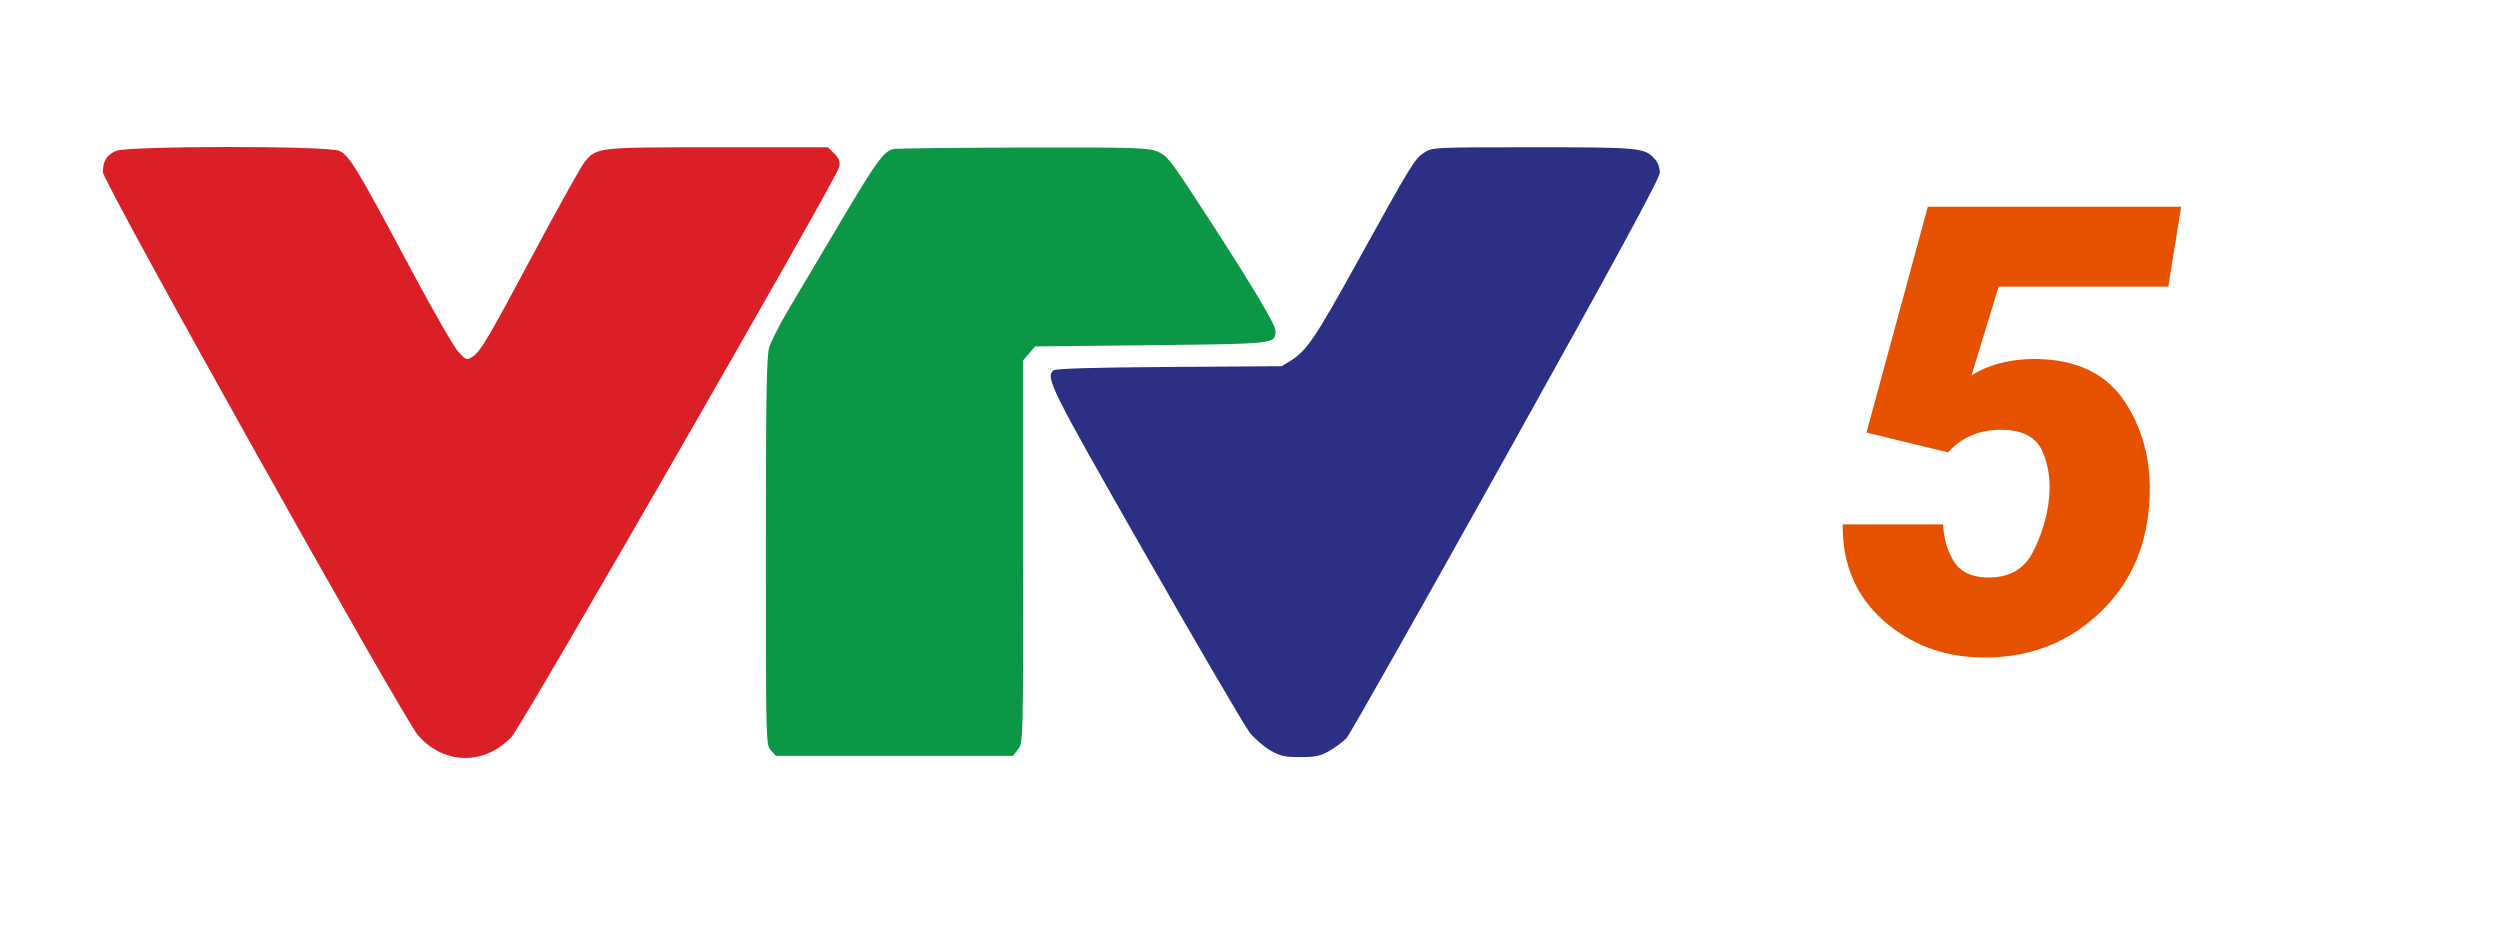
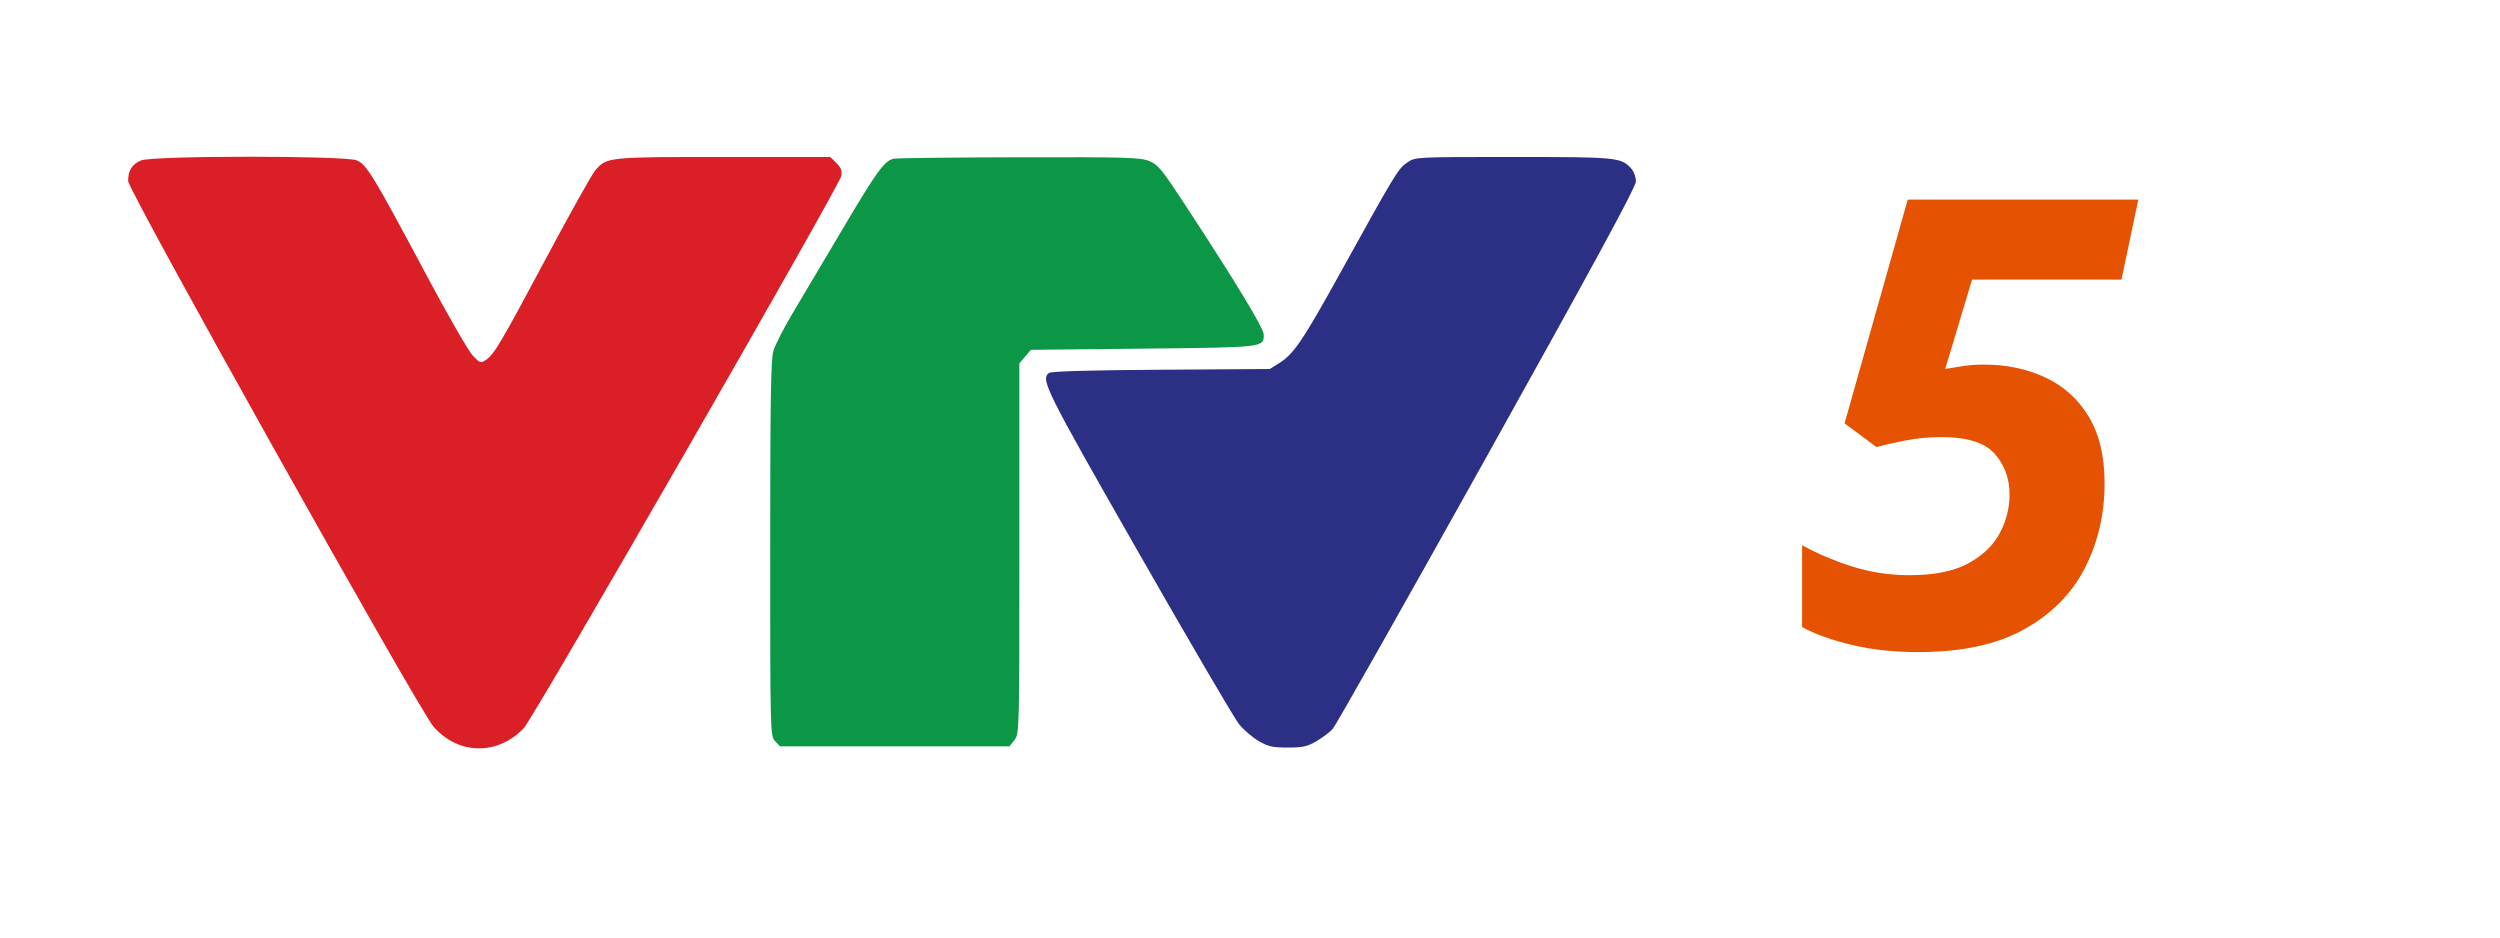
<svg xmlns="http://www.w3.org/2000/svg" viewBox="0 0 960 360" width="960" height="360" fill="none">
-   <g transform="translate(30, 48) scale(0.95)">
+   <g transform="translate(40, 52) scale(0.92)">
    <path d="M 15.329 10.458 C 11.601 12.079, 10 14.658, 10 19.041 C 10 22.996, 131.329 239.763, 137.462 246.765 C 147.854 258.630, 164.244 258.892, 175.169 247.370 C 179.360 242.948, 306.779 21.353, 307.659 16.954 C 308.092 14.792, 307.624 13.533, 305.657 11.566 L 303.091 9 258.513 9 C 209.902 9, 209.682 9.023, 204.879 14.731 C 203.489 16.383, 194.334 32.757, 184.534 51.117 C 165.357 87.044, 162.714 91.501, 159.240 93.777 C 157.118 95.167, 156.781 95.044, 153.740 91.767 C 151.958 89.847, 143.327 74.827, 134.560 58.388 C 112.319 16.685, 109.555 12.130, 105.441 10.411 C 100.548 8.366, 20.040 8.408, 15.329 10.458 Z" fill="#DA1F26" />
    <path d="M 329.500 9.716 C 325.611 10.657, 322.638 14.756, 308.260 39 C 300.268 52.475, 290.788 68.450, 287.192 74.500 C 283.597 80.550, 280.058 87.484, 279.328 89.909 C 278.273 93.411, 278 110.387, 278 172.470 C 278 249.738, 278.023 250.648, 280.039 252.811 L 282.078 255 329.966 255 L 377.855 255 379.927 252.365 C 381.984 249.751, 382 249.119, 382 172.421 L 382 95.112 384.412 92.306 L 386.825 89.500 433.760 89 C 484.401 88.461, 484 88.507, 484 83.166 C 484 80.517, 472.640 61.741, 451.481 29.419 C 441.408 14.030, 439.887 12.172, 436.130 10.669 C 432.415 9.182, 426.475 9.013, 381.730 9.116 C 354.103 9.180, 330.600 9.450, 329.500 9.716 Z" fill="#0C9747" />
    <path d="M 543.949 11.256 C 540.136 13.825, 538.965 15.748, 516.830 55.780 C 500.118 86.005, 496.595 91.223, 490.233 95.179 L 486.500 97.500 441.045 97.798 C 410.535 97.998, 395.163 98.449, 394.295 99.171 C 390.862 102.019, 392.836 105.971, 431.619 173.879 C 452.860 211.071, 471.788 243.410, 473.681 245.744 C 475.575 248.079, 479.234 251.229, 481.812 252.744 C 485.803 255.090, 487.615 255.500, 494 255.500 C 500.320 255.500, 502.208 255.082, 506 252.845 C 508.475 251.385, 511.502 249.117, 512.727 247.805 C 513.952 246.493, 542.923 195.263, 577.106 133.960 C 621.603 54.162, 639.278 21.591, 639.329 19.300 C 639.370 17.457, 638.573 15.172, 637.450 13.912 C 633.206 9.151, 631.696 9, 588.180 9 C 547.407 9, 547.287 9.006, 543.949 11.256 Z" fill="#2B3085" />
  </g>
-   <text x="770" y="250" font-family="-apple-system, BlinkMacSystemFont, 'Segoe UI', Roboto, 'Arial Black', sans-serif" font-size="240" font-weight="900" font-style="italic" fill="#E65100" text-anchor="middle">5</text>
+   <text x="755" y="248" font-family="'Montserrat', 'Arial Black', Impact, sans-serif" font-size="240" font-weight="900" font-style="italic" fill="#E55302" text-anchor="middle">5</text>
</svg>
